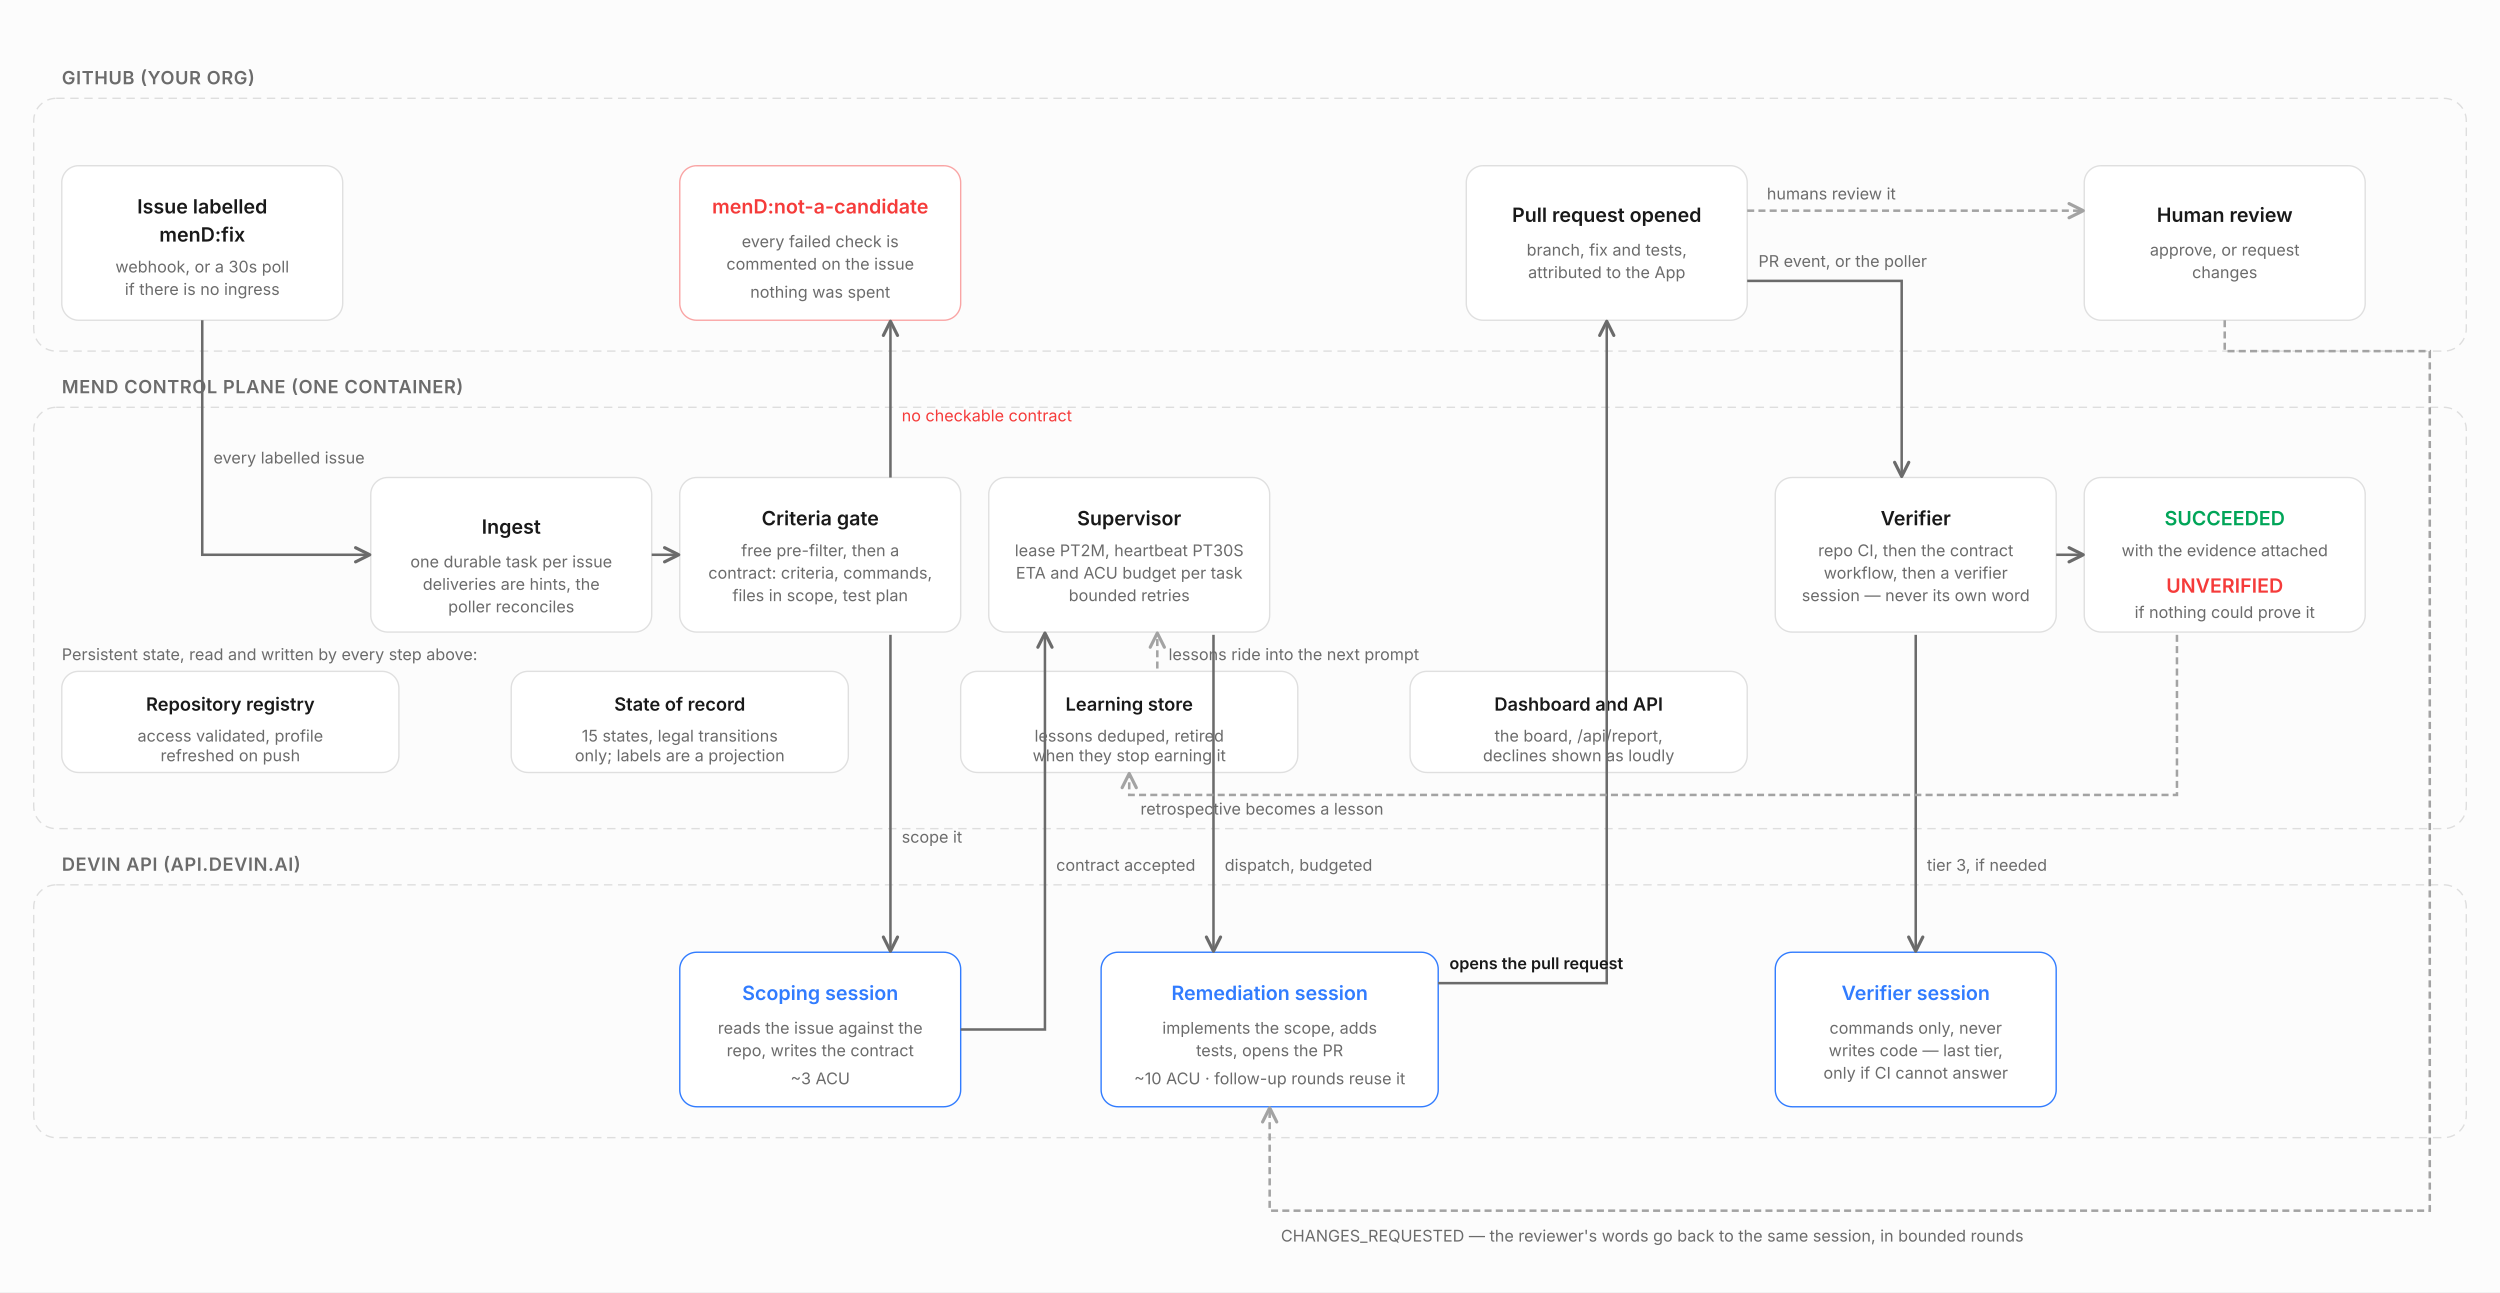
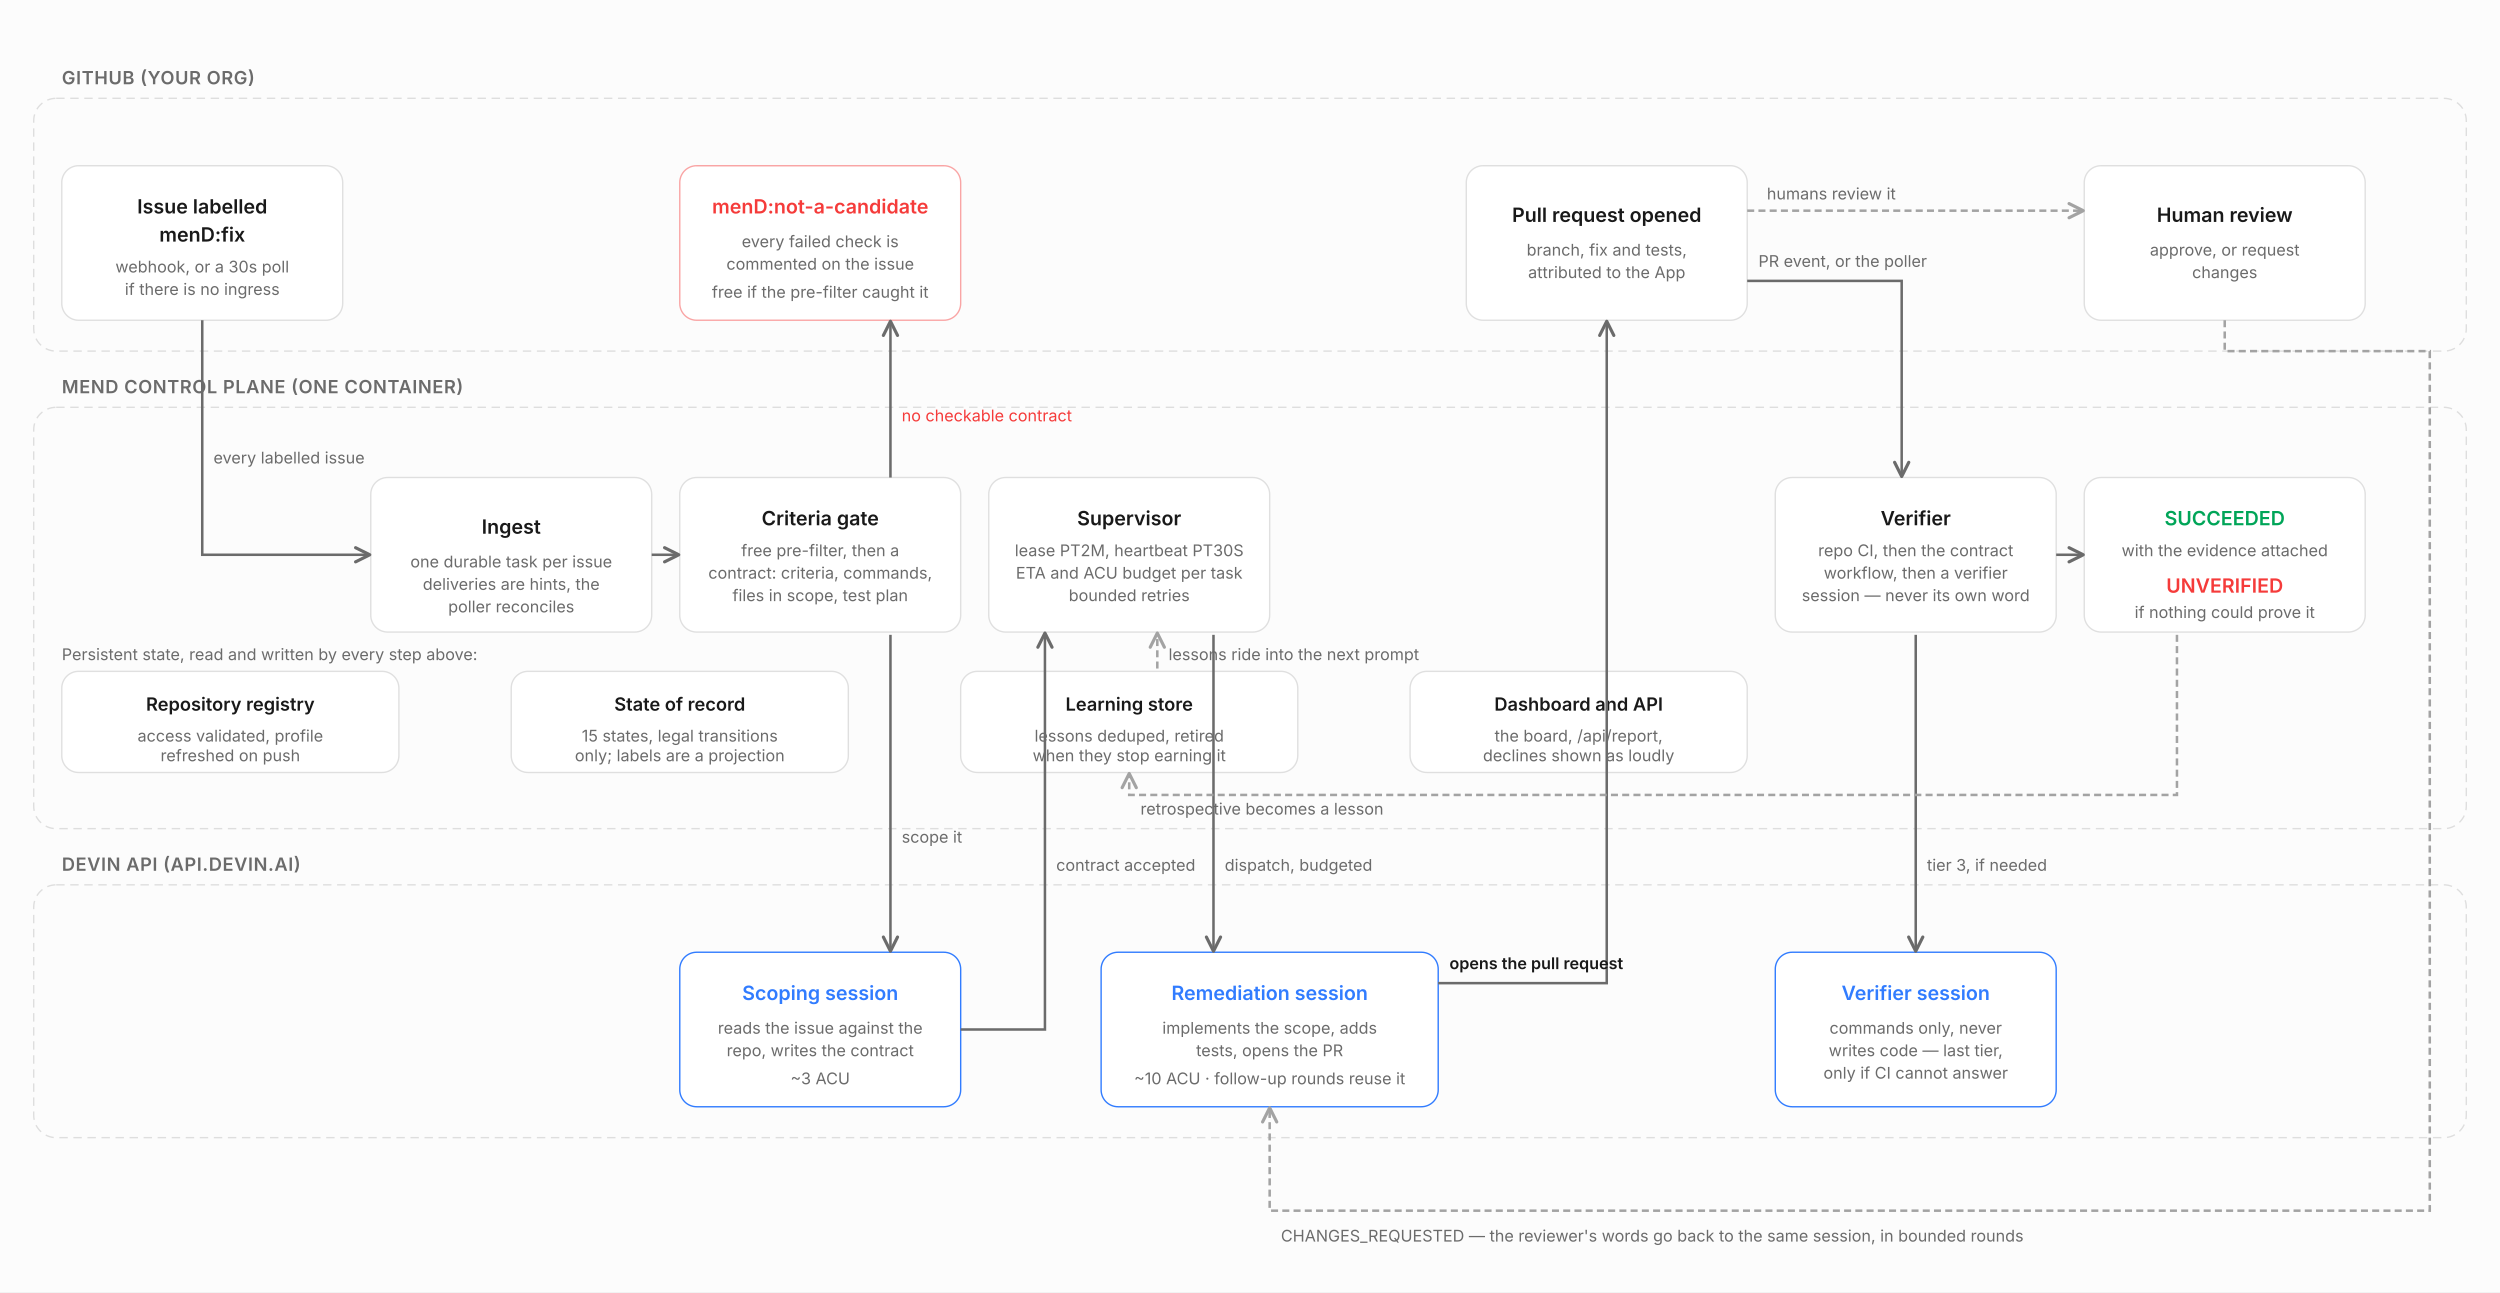
<svg xmlns="http://www.w3.org/2000/svg" width="1780" height="920" viewBox="0 0 1780 920" font-family="Inter, ui-sans-serif, system-ui, sans-serif" role="img" aria-label="menD architecture: a GitHub issue labelled menD:fix flows left to right through menD ingest, the criteria gate, a Devin scoping session, the supervisor, a Devin remediation session, a pull request, verification, and a SUCCEEDED or UNVERIFIED verdict, with reviewer feedback and lessons feeding back">
  <defs>
    <marker id="arrow" viewBox="0 0 10 10" refX="8" refY="5" markerWidth="7" markerHeight="7" orient="auto-start-reverse">
      <path d="M1 1L9 5L1 9" fill="none" stroke="#6b6b6b" stroke-width="1.8" stroke-linecap="round" stroke-linejoin="round" />
    </marker>
    <marker id="arrowlight" viewBox="0 0 10 10" refX="8" refY="5" markerWidth="7" markerHeight="7" orient="auto-start-reverse">
      <path d="M1 1L9 5L1 9" fill="none" stroke="#a3a3a3" stroke-width="1.8" stroke-linecap="round" stroke-linejoin="round" />
    </marker>
  </defs>
  <rect width="1780" height="920" fill="#fcfcfc" />
  <g fill="none" stroke="rgba(0,0,0,0.12)" stroke-dasharray="6 4">
    <rect x="24" y="70" width="1732" height="180" rx="16" />
    <rect x="24" y="290" width="1732" height="300" rx="16" />
    <rect x="24" y="630" width="1732" height="180" rx="16" />
  </g>
  <g font-size="13" font-weight="600" fill="#6b6b6b" letter-spacing="0.4">
    <text x="44" y="60">GITHUB (YOUR ORG)</text>
    <text x="44" y="280">MEND CONTROL PLANE (ONE CONTAINER)</text>
    <text x="44" y="620">DEVIN API (API.DEVIN.AI)</text>
  </g>
  <g>
    <rect x="44" y="118" width="200" height="110" rx="12" fill="#ffffff" stroke="rgba(0,0,0,0.12)" />
    <text x="144" y="152" text-anchor="middle" font-size="14" font-weight="600" fill="rgb(25,25,25)">Issue labelled</text>
    <text x="144" y="172" text-anchor="middle" font-size="14" font-weight="600" fill="rgb(25,25,25)">menD:fix</text>
    <text x="144" y="194" text-anchor="middle" font-size="11.5" fill="#6b6b6b">webhook, or a 30s poll</text>
    <text x="144" y="210" text-anchor="middle" font-size="11.5" fill="#6b6b6b">if there is no ingress</text>
    <rect x="484" y="118" width="200" height="110" rx="12" fill="#ffffff" stroke="rgba(245,59,58,0.45)" />
    <text x="584" y="152" text-anchor="middle" font-size="14" font-weight="600" fill="rgb(245,59,58)">menD:not-a-candidate</text>
    <text x="584" y="176" text-anchor="middle" font-size="11.5" fill="#6b6b6b">every failed check is</text>
    <text x="584" y="192" text-anchor="middle" font-size="11.5" fill="#6b6b6b">commented on the issue</text>
-     <text x="584" y="212" text-anchor="middle" font-size="11.5" fill="#6b6b6b">nothing was spent</text>
+     <text x="584" y="212" text-anchor="middle" font-size="11.5" fill="#6b6b6b">free if the pre-filter caught it</text>
    <rect x="1044" y="118" width="200" height="110" rx="12" fill="#ffffff" stroke="rgba(0,0,0,0.12)" />
    <text x="1144" y="158" text-anchor="middle" font-size="14" font-weight="600" fill="rgb(25,25,25)">Pull request opened</text>
    <text x="1144" y="182" text-anchor="middle" font-size="11.5" fill="#6b6b6b">branch, fix and tests,</text>
    <text x="1144" y="198" text-anchor="middle" font-size="11.5" fill="#6b6b6b">attributed to the App</text>
    <rect x="1484" y="118" width="200" height="110" rx="12" fill="#ffffff" stroke="rgba(0,0,0,0.12)" />
    <text x="1584" y="158" text-anchor="middle" font-size="14" font-weight="600" fill="rgb(25,25,25)">Human review</text>
    <text x="1584" y="182" text-anchor="middle" font-size="11.5" fill="#6b6b6b">approve, or request</text>
    <text x="1584" y="198" text-anchor="middle" font-size="11.5" fill="#6b6b6b">changes</text>
  </g>
  <g>
    <rect x="264" y="340" width="200" height="110" rx="12" fill="#ffffff" stroke="rgba(0,0,0,0.12)" />
    <text x="364" y="380" text-anchor="middle" font-size="14" font-weight="600" fill="rgb(25,25,25)">Ingest</text>
    <text x="364" y="404" text-anchor="middle" font-size="11.5" fill="#6b6b6b">one durable task per issue</text>
    <text x="364" y="420" text-anchor="middle" font-size="11.5" fill="#6b6b6b">deliveries are hints, the</text>
    <text x="364" y="436" text-anchor="middle" font-size="11.5" fill="#6b6b6b">poller reconciles</text>
    <rect x="484" y="340" width="200" height="110" rx="12" fill="#ffffff" stroke="rgba(0,0,0,0.12)" />
    <text x="584" y="374" text-anchor="middle" font-size="14" font-weight="600" fill="rgb(25,25,25)">Criteria gate</text>
    <text x="584" y="396" text-anchor="middle" font-size="11.5" fill="#6b6b6b">free pre-filter, then a</text>
    <text x="584" y="412" text-anchor="middle" font-size="11.5" fill="#6b6b6b">contract: criteria, commands,</text>
    <text x="584" y="428" text-anchor="middle" font-size="11.5" fill="#6b6b6b">files in scope, test plan</text>
    <rect x="704" y="340" width="200" height="110" rx="12" fill="#ffffff" stroke="rgba(0,0,0,0.12)" />
    <text x="804" y="374" text-anchor="middle" font-size="14" font-weight="600" fill="rgb(25,25,25)">Supervisor</text>
    <text x="804" y="396" text-anchor="middle" font-size="11.5" fill="#6b6b6b">lease PT2M, heartbeat PT30S</text>
    <text x="804" y="412" text-anchor="middle" font-size="11.5" fill="#6b6b6b">ETA and ACU budget per task</text>
    <text x="804" y="428" text-anchor="middle" font-size="11.5" fill="#6b6b6b">bounded retries</text>
    <rect x="1264" y="340" width="200" height="110" rx="12" fill="#ffffff" stroke="rgba(0,0,0,0.12)" />
    <text x="1364" y="374" text-anchor="middle" font-size="14" font-weight="600" fill="rgb(25,25,25)">Verifier</text>
    <text x="1364" y="396" text-anchor="middle" font-size="11.5" fill="#6b6b6b">repo CI, then the contract</text>
    <text x="1364" y="412" text-anchor="middle" font-size="11.5" fill="#6b6b6b">workflow, then a verifier</text>
    <text x="1364" y="428" text-anchor="middle" font-size="11.5" fill="#6b6b6b">session — never its own word</text>
    <rect x="1484" y="340" width="200" height="110" rx="12" fill="#ffffff" stroke="rgba(0,0,0,0.12)" />
    <text x="1584" y="374" text-anchor="middle" font-size="14" font-weight="600" fill="rgb(0,165,88)">SUCCEEDED</text>
    <text x="1584" y="396" text-anchor="middle" font-size="11.5" fill="#6b6b6b">with the evidence attached</text>
    <text x="1584" y="422" text-anchor="middle" font-size="14" font-weight="600" fill="rgb(245,59,58)">UNVERIFIED</text>
    <text x="1584" y="440" text-anchor="middle" font-size="11.5" fill="#6b6b6b">if nothing could prove it</text>
  </g>
  <text x="44" y="470" font-size="11.5" fill="#6b6b6b">Persistent state, read and written by every step above:</text>
  <g>
    <rect x="44" y="478" width="240" height="72" rx="12" fill="#ffffff" stroke="rgba(0,0,0,0.12)" />
    <text x="164" y="506" text-anchor="middle" font-size="13" font-weight="600" fill="rgb(25,25,25)">Repository registry</text>
    <text x="164" y="528" text-anchor="middle" font-size="11.5" fill="#6b6b6b">access validated, profile</text>
    <text x="164" y="542" text-anchor="middle" font-size="11.5" fill="#6b6b6b">refreshed on push</text>
    <rect x="364" y="478" width="240" height="72" rx="12" fill="#ffffff" stroke="rgba(0,0,0,0.12)" />
    <text x="484" y="506" text-anchor="middle" font-size="13" font-weight="600" fill="rgb(25,25,25)">State of record</text>
    <text x="484" y="528" text-anchor="middle" font-size="11.5" fill="#6b6b6b">15 states, legal transitions</text>
    <text x="484" y="542" text-anchor="middle" font-size="11.5" fill="#6b6b6b">only; labels are a projection</text>
    <rect x="684" y="478" width="240" height="72" rx="12" fill="#ffffff" stroke="rgba(0,0,0,0.12)" />
    <text x="804" y="506" text-anchor="middle" font-size="13" font-weight="600" fill="rgb(25,25,25)">Learning store</text>
    <text x="804" y="528" text-anchor="middle" font-size="11.5" fill="#6b6b6b">lessons deduped, retired</text>
    <text x="804" y="542" text-anchor="middle" font-size="11.5" fill="#6b6b6b">when they stop earning it</text>
    <rect x="1004" y="478" width="240" height="72" rx="12" fill="#ffffff" stroke="rgba(0,0,0,0.12)" />
    <text x="1124" y="506" text-anchor="middle" font-size="13" font-weight="600" fill="rgb(25,25,25)">Dashboard and API</text>
    <text x="1124" y="528" text-anchor="middle" font-size="11.5" fill="#6b6b6b">the board, /api/report,</text>
    <text x="1124" y="542" text-anchor="middle" font-size="11.5" fill="#6b6b6b">declines shown as loudly</text>
  </g>
  <g>
    <rect x="484" y="678" width="200" height="110" rx="12" fill="#ffffff" stroke="rgb(49,124,255)" />
    <text x="584" y="712" text-anchor="middle" font-size="14" font-weight="600" fill="rgb(49,124,255)">Scoping session</text>
    <text x="584" y="736" text-anchor="middle" font-size="11.5" fill="#6b6b6b">reads the issue against the</text>
    <text x="584" y="752" text-anchor="middle" font-size="11.5" fill="#6b6b6b">repo, writes the contract</text>
    <text x="584" y="772" text-anchor="middle" font-size="11.5" fill="#6b6b6b">~3 ACU</text>
    <rect x="784" y="678" width="240" height="110" rx="12" fill="#ffffff" stroke="rgb(49,124,255)" />
    <text x="904" y="712" text-anchor="middle" font-size="14" font-weight="600" fill="rgb(49,124,255)">Remediation session</text>
    <text x="904" y="736" text-anchor="middle" font-size="11.5" fill="#6b6b6b">implements the scope, adds</text>
    <text x="904" y="752" text-anchor="middle" font-size="11.5" fill="#6b6b6b">tests, opens the PR</text>
    <text x="904" y="772" text-anchor="middle" font-size="11.5" fill="#6b6b6b">~10 ACU · follow-up rounds reuse it</text>
    <rect x="1264" y="678" width="200" height="110" rx="12" fill="#ffffff" stroke="rgb(49,124,255)" />
    <text x="1364" y="712" text-anchor="middle" font-size="14" font-weight="600" fill="rgb(49,124,255)">Verifier session</text>
    <text x="1364" y="736" text-anchor="middle" font-size="11.5" fill="#6b6b6b">commands only, never</text>
    <text x="1364" y="752" text-anchor="middle" font-size="11.5" fill="#6b6b6b">writes code — last tier,</text>
    <text x="1364" y="768" text-anchor="middle" font-size="11.5" fill="#6b6b6b">only if CI cannot answer</text>
  </g>
  <g fill="none" stroke="#6b6b6b" stroke-width="1.8" marker-end="url(#arrow)">
    <path d="M 144 228 L 144 395 L 262 395" />
    <path d="M 464 395 L 482 395" />
    <path d="M 634 340 L 634 230" />
    <path d="M 634 452 L 634 676" />
    <path d="M 684 733 L 744 733 L 744 452" />
    <path d="M 864 452 L 864 676" />
    <path d="M 1024 700 L 1144 700 L 1144 230" />
    <path d="M 1244 200 L 1354 200 L 1354 338" />
    <path d="M 1464 395 L 1482 395" />
    <path d="M 1364 452 L 1364 676" />
  </g>
  <g font-size="11.5" fill="#6b6b6b">
    <text x="152" y="330">every labelled issue</text>
    <text x="642" y="300" fill="rgb(245,59,58)">no checkable contract</text>
    <text x="642" y="600">scope it</text>
    <text x="752" y="620">contract accepted</text>
    <text x="872" y="620">dispatch, budgeted</text>
    <text x="1032" y="690" font-weight="600" fill="rgb(25,25,25)">opens the pull request</text>
    <text x="1252" y="190">PR event, or the poller</text>
    <text x="1372" y="620">tier 3, if needed</text>
  </g>
  <g fill="none" stroke="#a3a3a3" stroke-width="1.8" stroke-dasharray="5 3" marker-end="url(#arrowlight)">
    <path d="M 1244 150 L 1482 150" />
    <path d="M 1584 228 L 1584 250 L 1730 250 L 1730 862 L 904 862 L 904 790" />
    <path d="M 1550 452 L 1550 566 L 804 566 L 804 552" />
    <path d="M 824 476 L 824 452" />
  </g>
  <g font-size="11.5" fill="#6b6b6b">
    <text x="1258" y="142">humans review it</text>
    <text x="912" y="884">CHANGES_REQUESTED — the reviewer's words go back to the same session, in bounded rounds</text>
    <text x="812" y="580">retrospective becomes a lesson</text>
    <text x="832" y="470">lessons ride into the next prompt</text>
  </g>
</svg>
